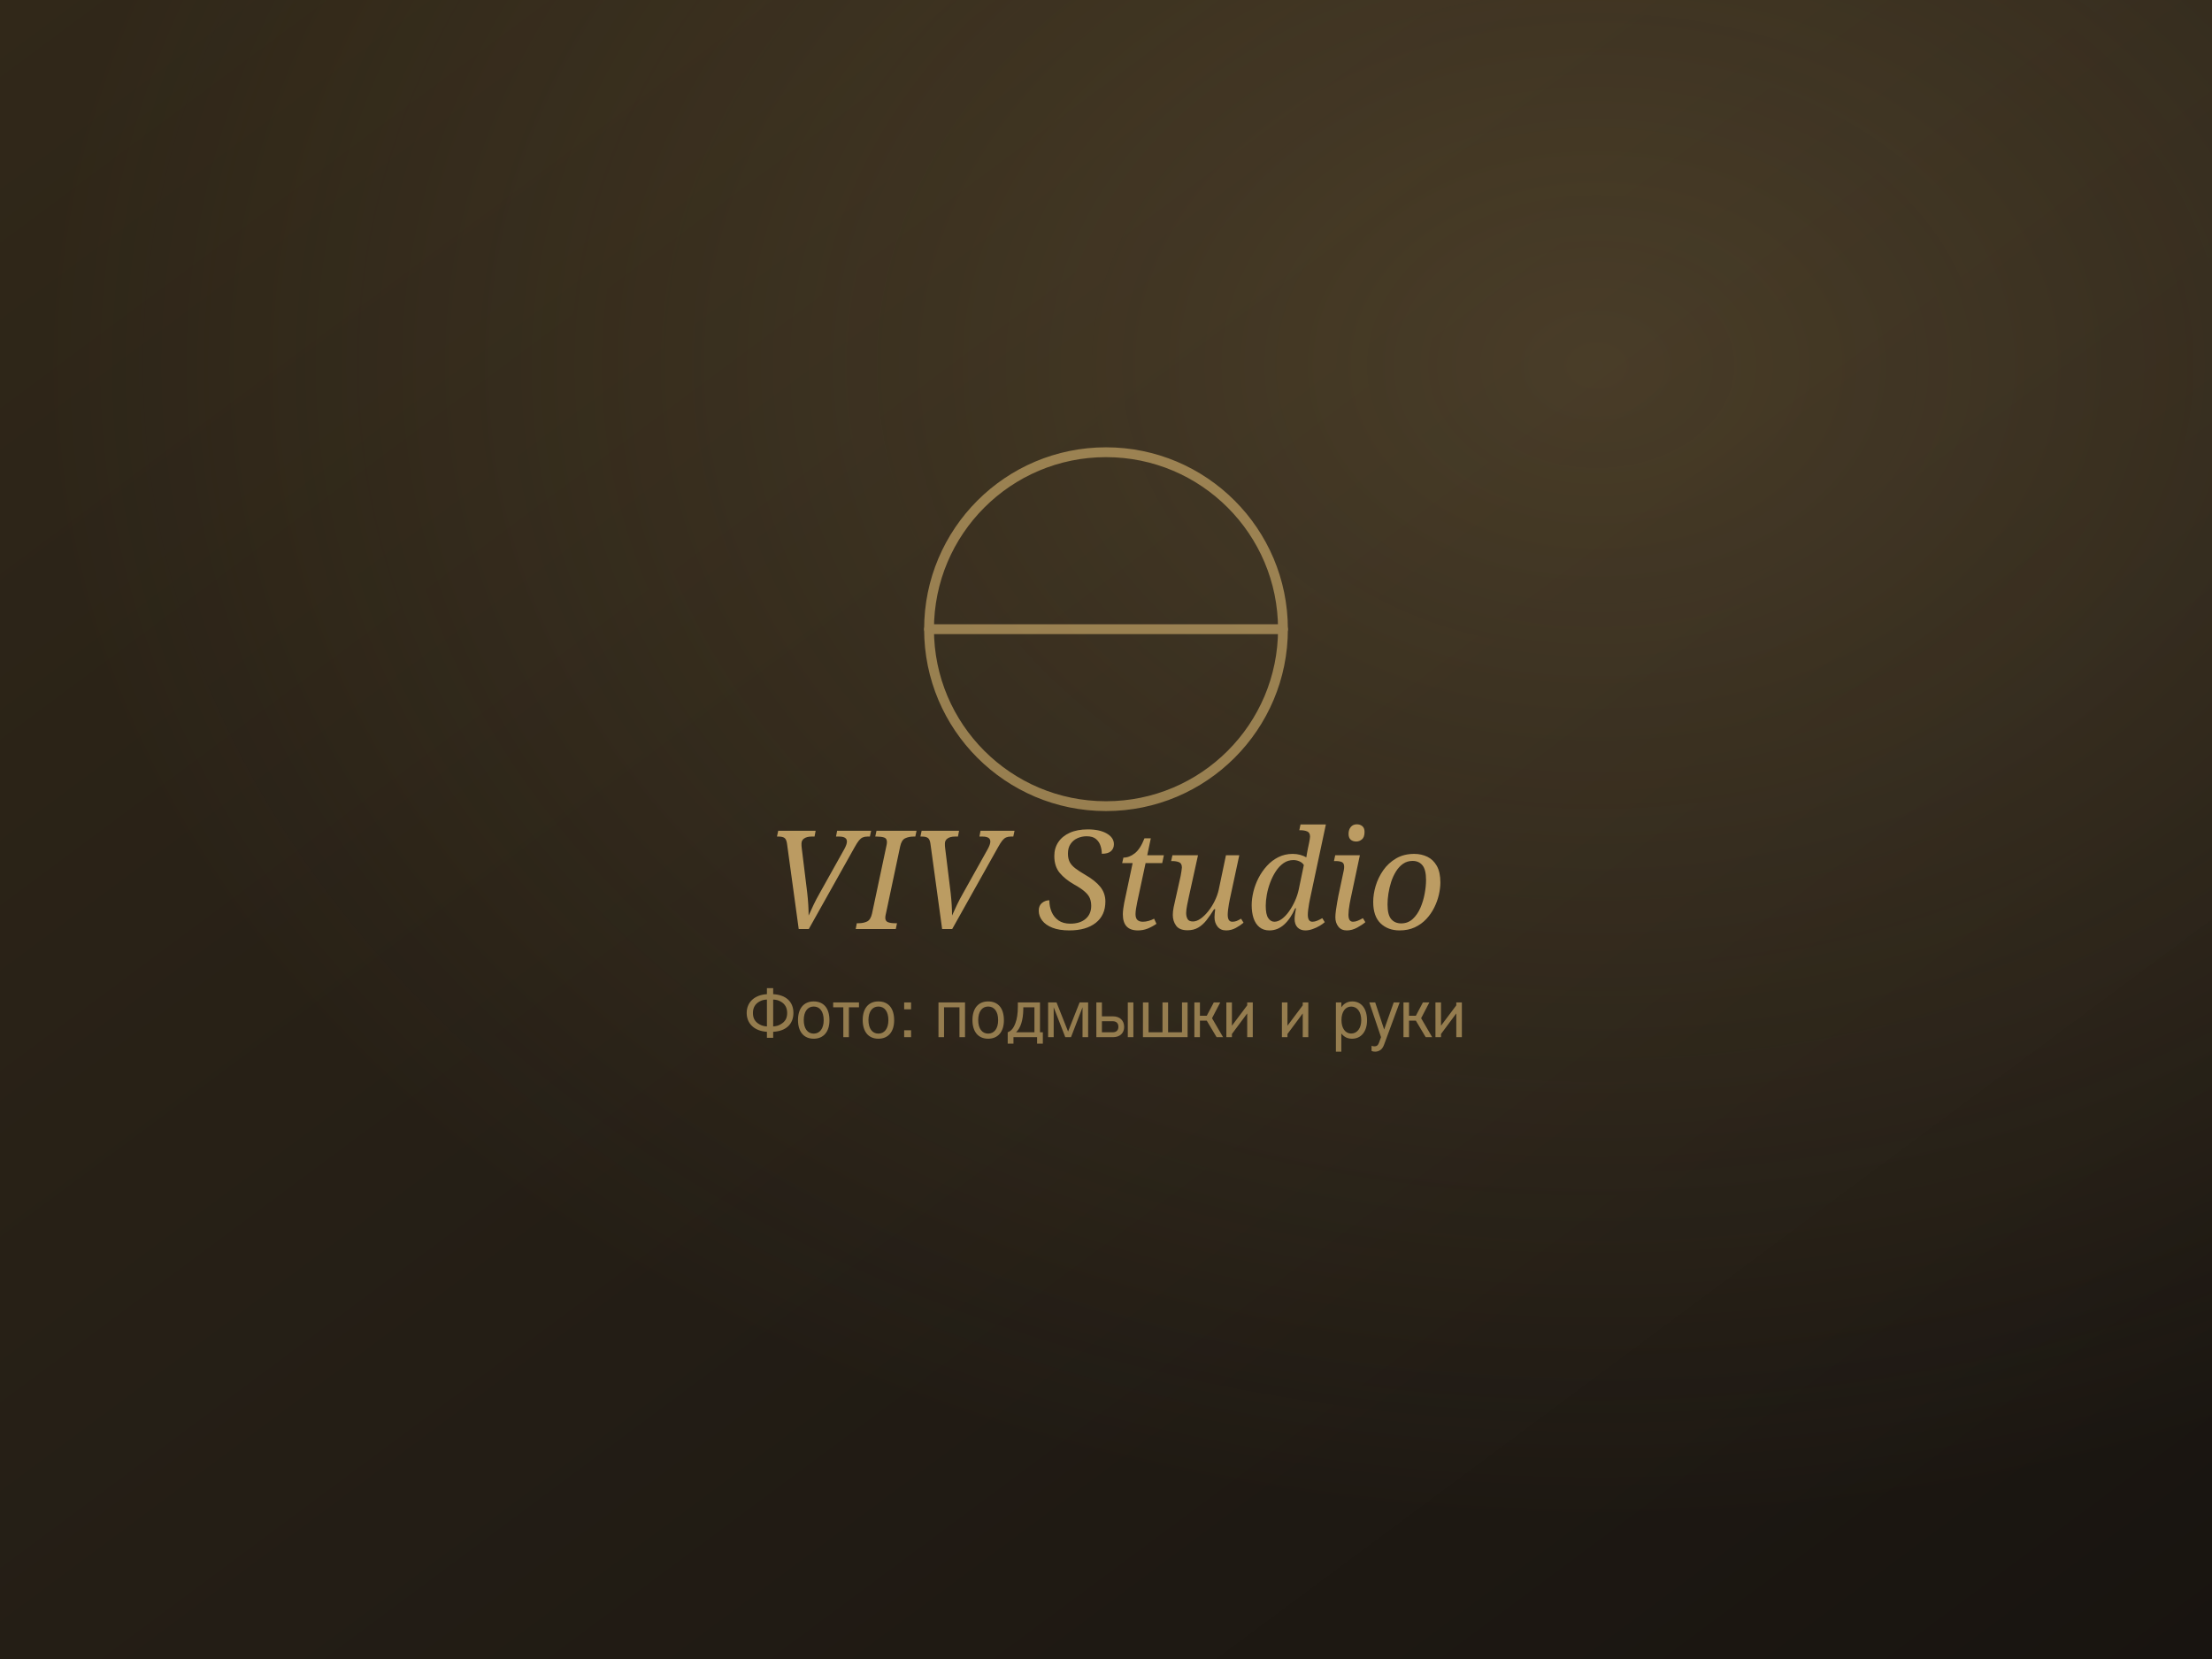
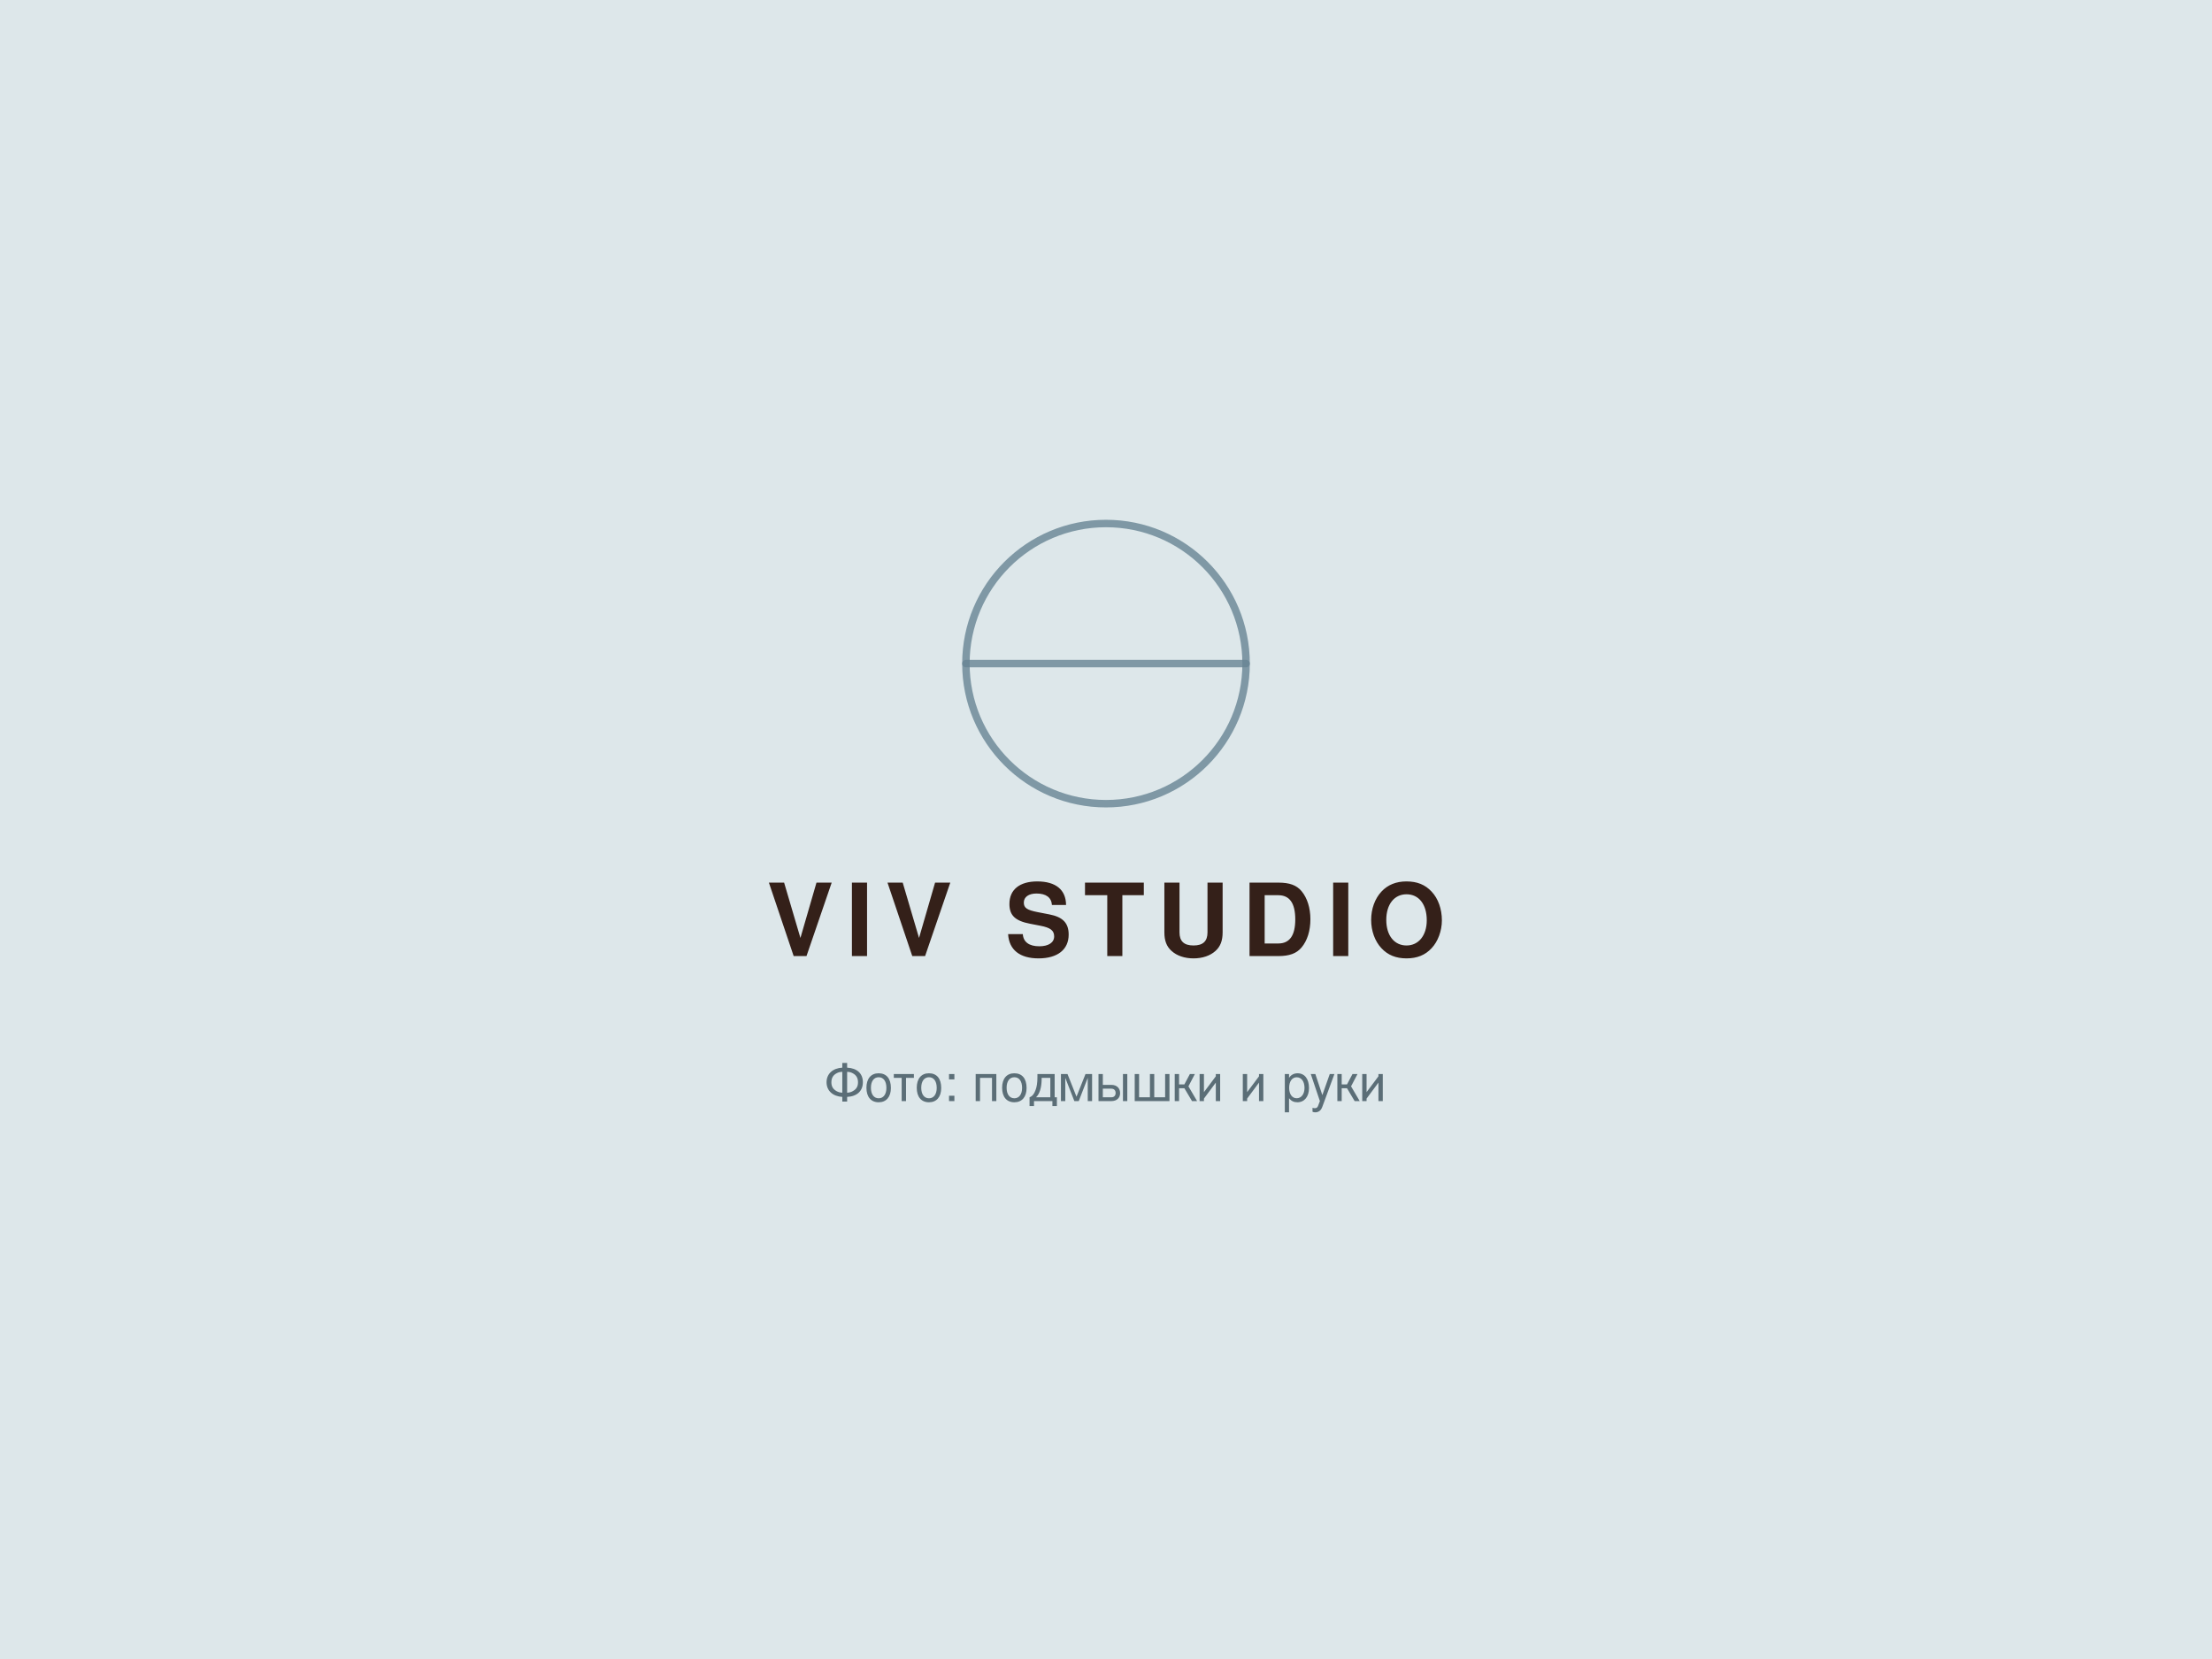
<svg xmlns="http://www.w3.org/2000/svg" viewBox="0 0 900 675" width="900" height="675" role="img">
-   <defs>
-     <linearGradient id="g" x1="0" y1="0" x2="1" y2="1">
-       <stop offset="0" stop-color="#312819" />
-       <stop offset=".55" stop-color="#231D15" />
-       <stop offset="1" stop-color="#181410" />
-     </linearGradient>
-     <radialGradient id="s" cx=".72" cy=".22" r=".7">
-       <stop offset="0" stop-color="#D9B571" stop-opacity=".2" />
-       <stop offset="1" stop-color="#D9B571" stop-opacity="0" />
-     </radialGradient>
-   </defs>
-   <rect width="900" height="675" fill="url(#g)" />
-   <rect width="900" height="675" fill="url(#s)" />
-   <g opacity=".6" fill="none" stroke="#D9B571" stroke-width="4.0">
-     <circle cx="450.0" cy="256" r="72" />
-     <path d="M378 256 l144 0" stroke-linecap="round" />
+   <rect width="900" height="675" fill="#DDE7EA" />
+   <g fill="none" stroke="#688593" stroke-width="3.037" stroke-opacity=".8">
+     <circle cx="450" cy="270" r="57" />
+     <path d="M393 270 L507 270" stroke-linecap="round" />
  </g>
-   <text x="50%" y="378" text-anchor="middle" font-family="Georgia,serif" font-style="italic" font-size="56" fill="#D9B571" opacity=".82">VIV Studio</text>
-   <text x="50%" y="422" text-anchor="middle" font-family="Helvetica,Arial,sans-serif" font-size="27" fill="#D9B571" opacity=".6">Фото: подмышки и руки</text>
+   <text x="50%" y="389" text-anchor="middle" font-family="Helvetica,Arial,sans-serif" font-weight="bold" font-size="41" letter-spacing="5" fill="#342019">VIV STUDIO</text>
+   <text x="50%" y="448" text-anchor="middle" font-family="Helvetica,Arial,sans-serif" font-size="21" fill="#5B6E77">Фото: подмышки и руки</text>
</svg>
